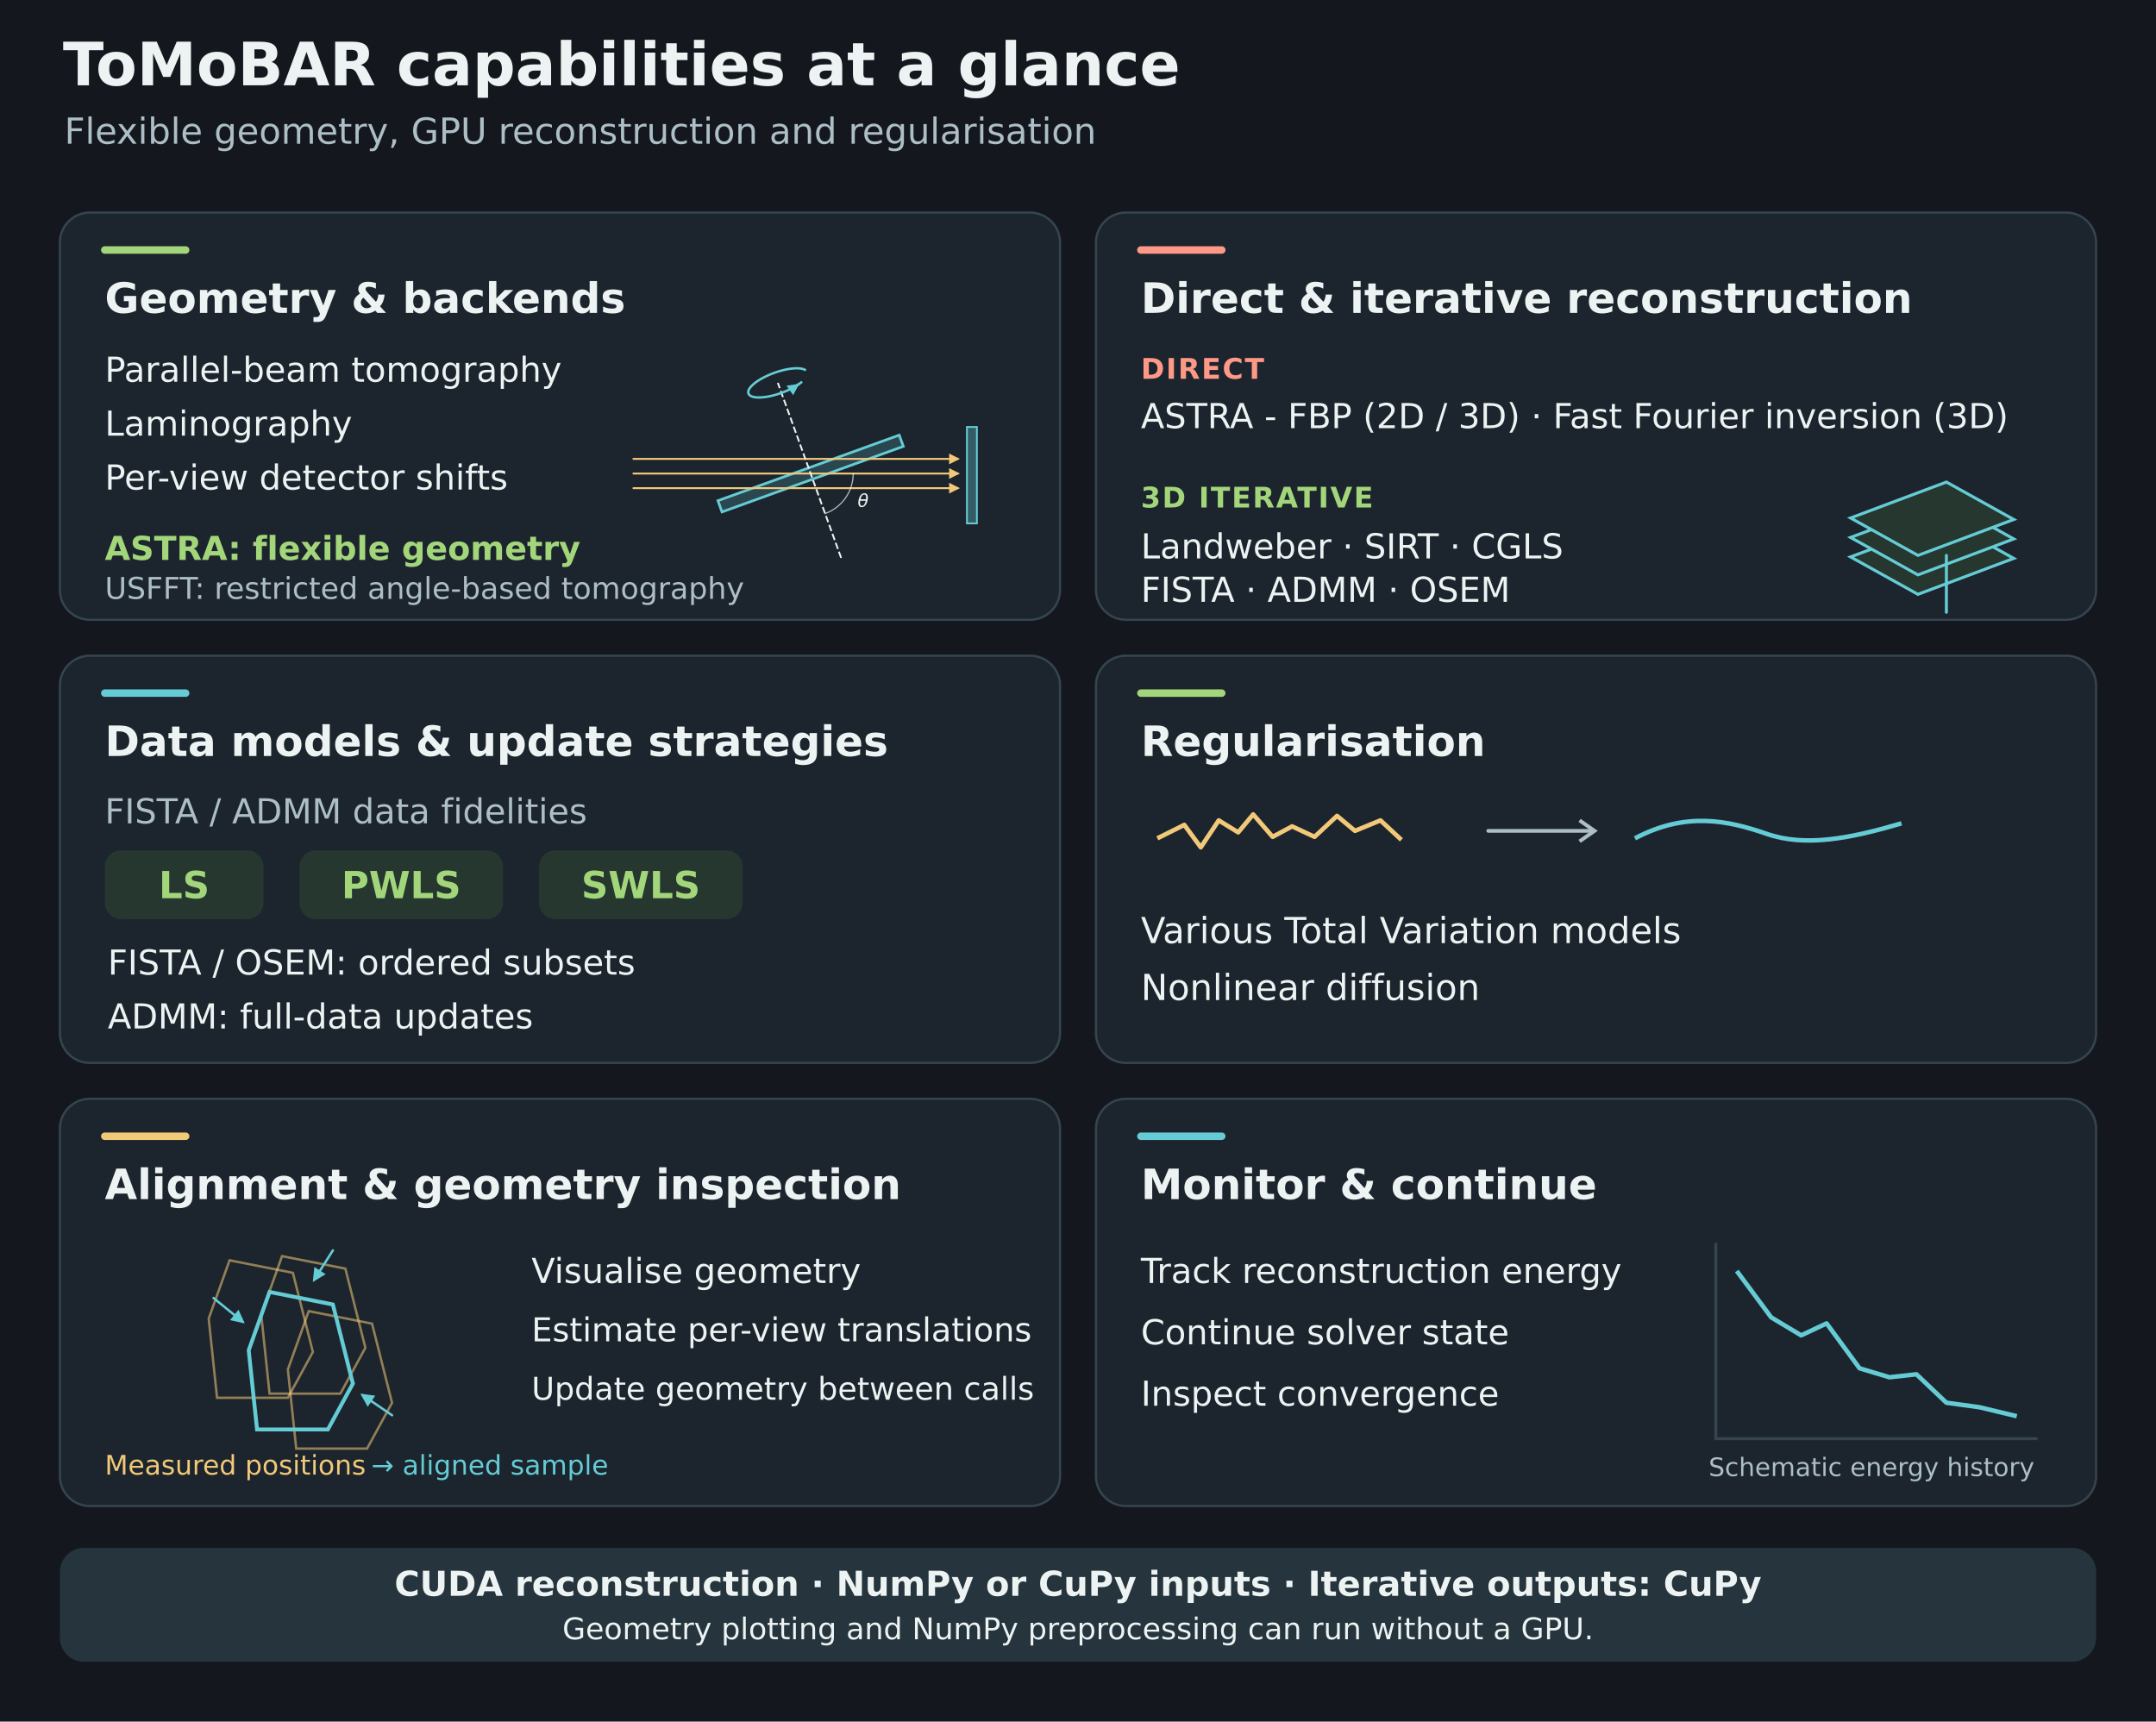
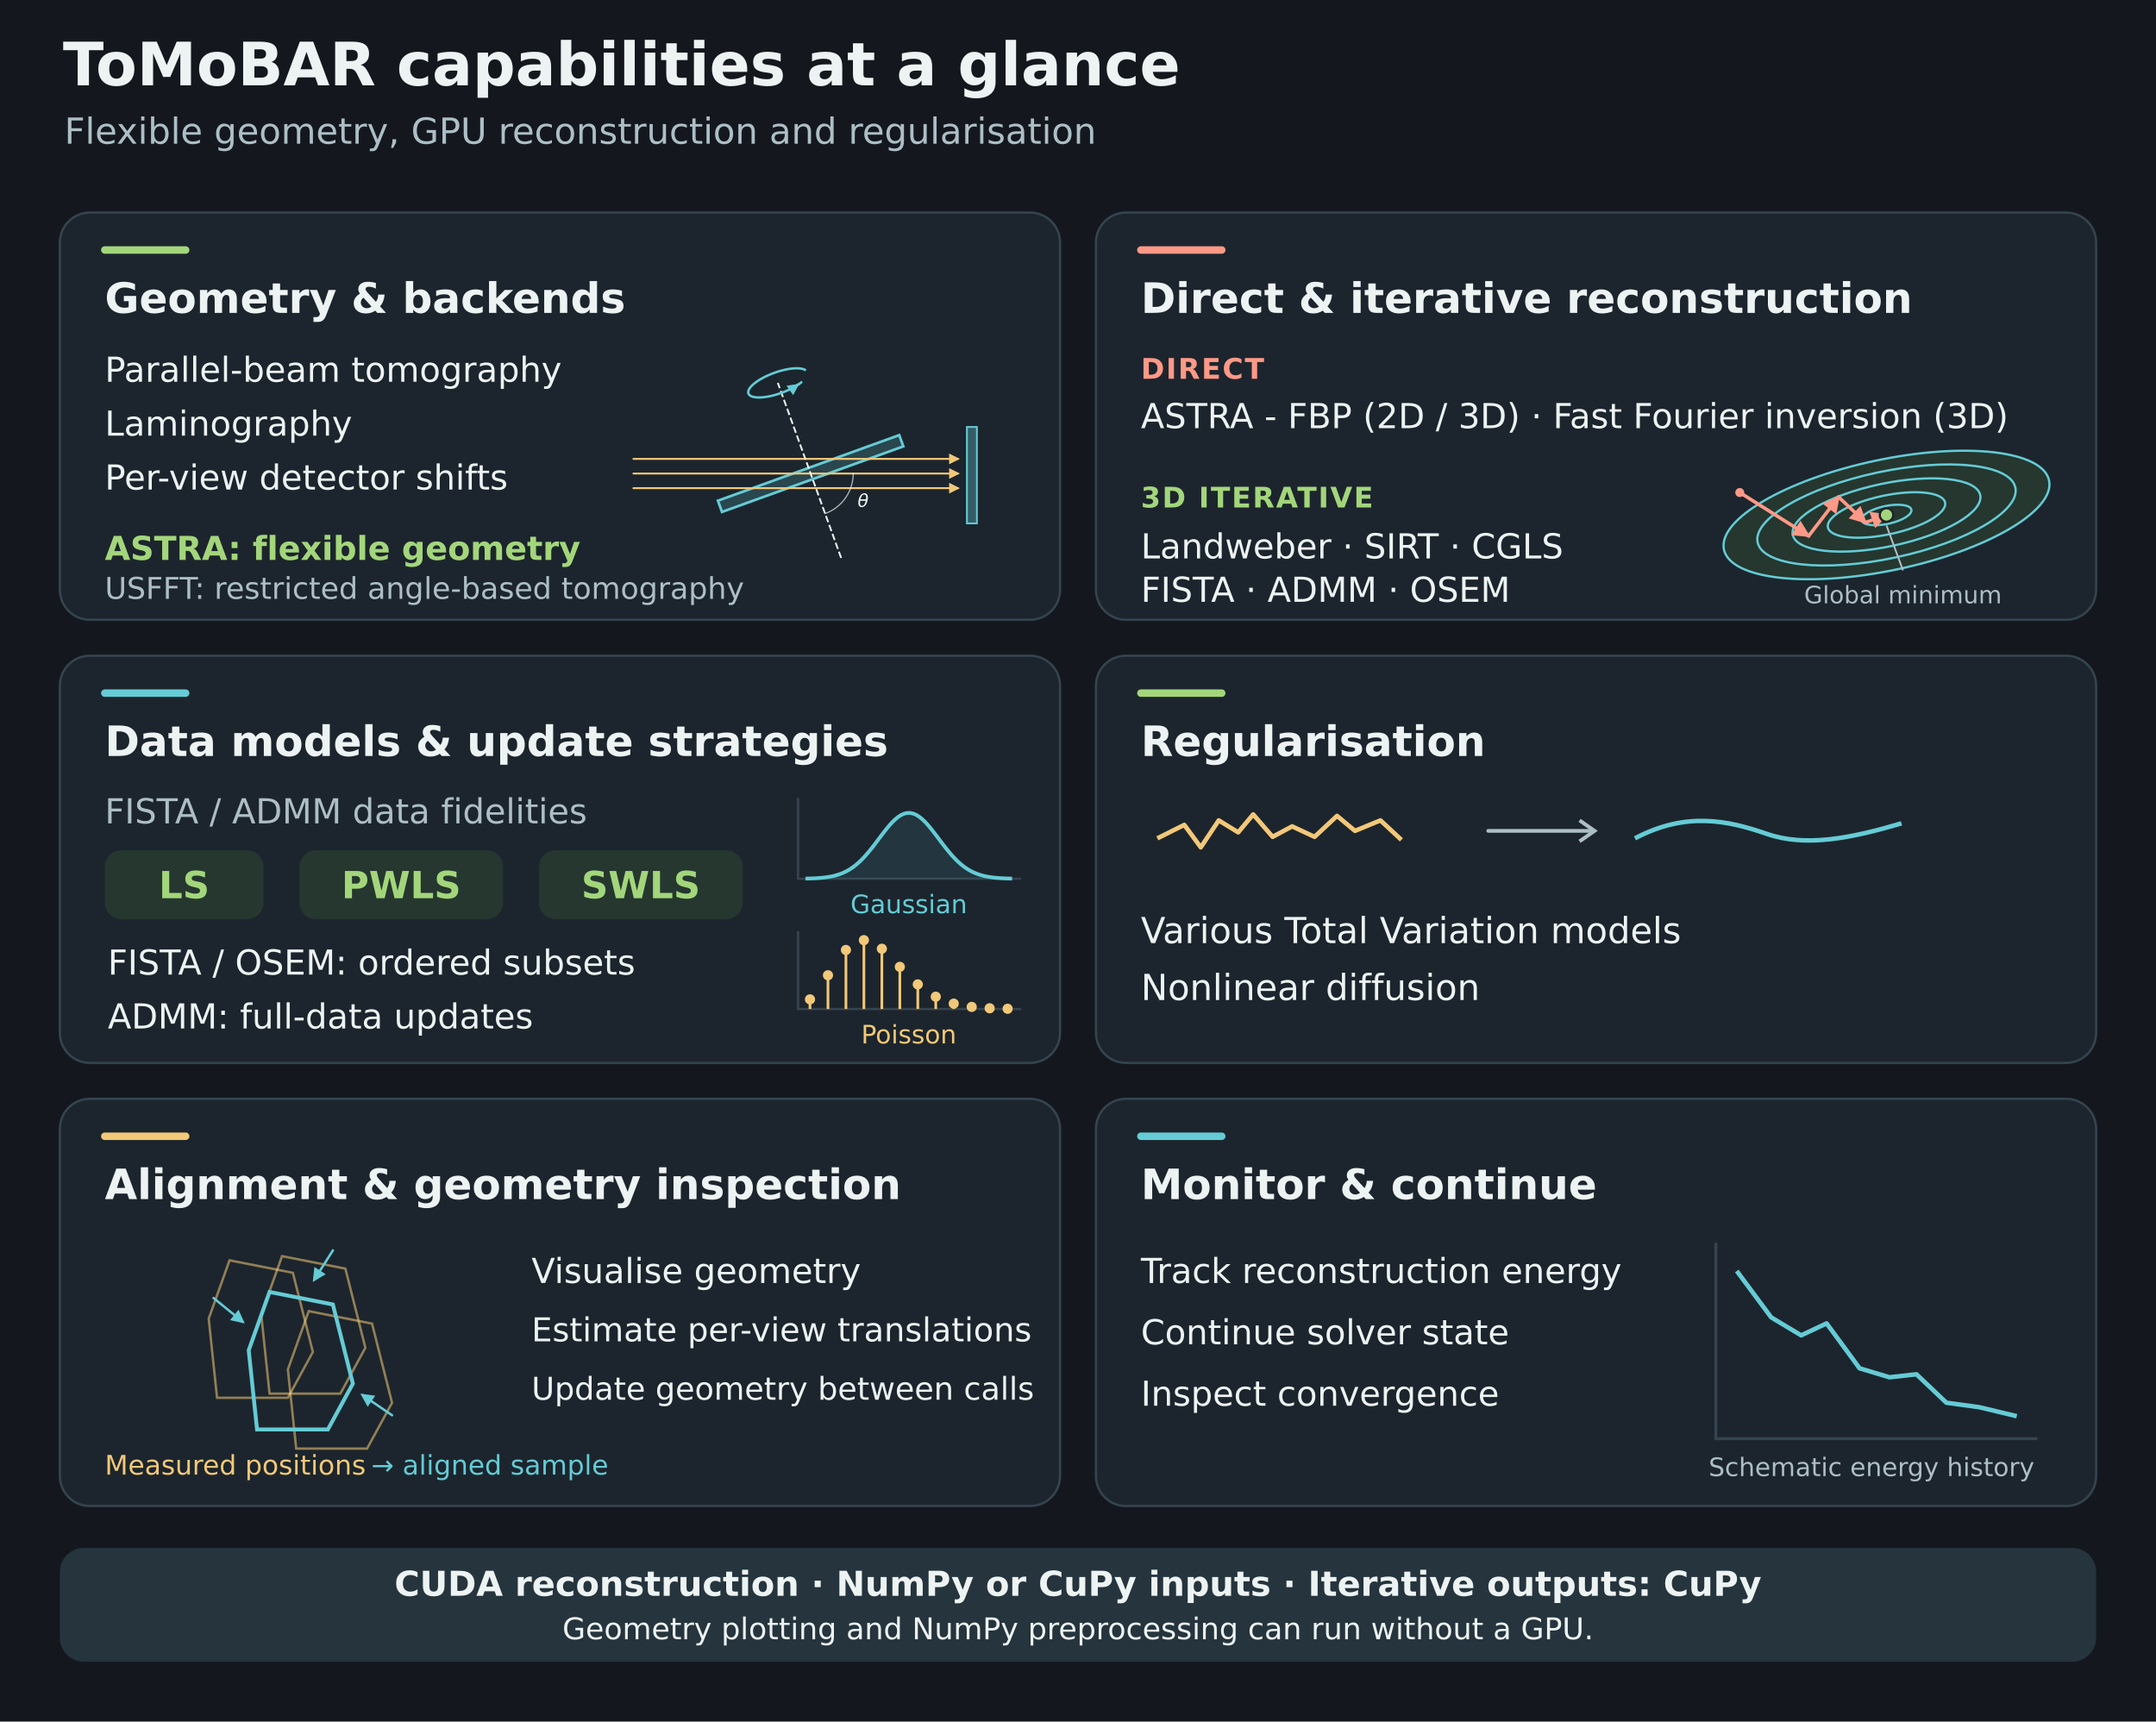
<svg xmlns="http://www.w3.org/2000/svg" width="1440" height="1150" viewBox="0 0 1440 1150" font-family="DejaVu Sans, Arial, sans-serif" role="img" aria-labelledby="capabilities-title capabilities-description" version="1.1" id="svg50">
  <defs id="defs1">
    <clipPath id="p21558ae567">
      <rect x="40.32" y="46.097" width="333.939" height="361.767" id="rect59" />
    </clipPath>
    <clipPath id="p426eeee489">
      <rect x="417.671" y="46.097" width="333.939" height="361.767" id="rect60" />
    </clipPath>
  </defs>
  <rect width="1440" height="1150" fill="#14181e" id="rect1" />
  <text x="42" y="57" fill="#edf3f2" font-size="40" font-weight="700" id="text1">ToMoBAR capabilities at a glance</text>
  <text x="43" y="96" fill="#adbec6" font-size="24px" font-weight="400" id="text2">Flexible geometry, GPU reconstruction and regularisation</text>
  <g id="g8">
    <rect x="40" y="142" width="668" height="272" rx="20" fill="#1c252d" stroke="#35444f" stroke-width="1.5" id="rect2" />
    <line x1="70" y1="167" x2="124" y2="167" stroke="#a3d67b" stroke-width="5" stroke-linecap="round" id="line2" />
    <text x="70" y="209" fill="#edf3f2" font-size="28" font-weight="700" id="text3">Geometry &amp; backends</text>
    <text x="70" y="255" fill="#edf3f2" font-size="23" font-weight="400" id="text4">Parallel-beam tomography</text>
    <text x="70" y="291" fill="#edf3f2" font-size="23px" font-weight="400" id="text5">Laminography</text>
    <text x="70" y="327" fill="#edf3f2" font-size="23" font-weight="400" id="text6">Per-view detector shifts</text>
    <svg x="410" y="232" width="265" height="165" viewBox="420 125 332 205" preserveAspectRatio="xMidYMid meet" version="1.1" id="svg6">
      <g id="axes_2">
        <g id="patch_9">
          <path d="M 510.483 261.91  L 662.203 207.033  L 658.797 197.616  L 507.077 252.493  z " clip-path="url(#p426eeee489)" style="fill: #65cbd5; fill-opacity: 0.2; stroke: #65cbd5; stroke-width: 2.2; stroke-linejoin: miter" id="path17" />
        </g>
        <g id="patch_10">
          <path d="M 436.368 242.007  Q 572.951 242.007 707.745 242.007  " clip-path="url(#p426eeee489)" style="fill: none; stroke: #f2c879; stroke-width: 1.6; stroke-linecap: round" id="path18" />
          <path d="M 701.345 238.807  L 707.745 242.007  L 701.345 245.207  z " clip-path="url(#p426eeee489)" style="fill: #f2c879; stroke: #f2c879; stroke-width: 1.6; stroke-linecap: round" id="path19" />
        </g>
        <g id="patch_11">
          <path d="M 436.368 229.763  Q 572.951 229.763 707.745 229.763  " clip-path="url(#p426eeee489)" style="fill: none; stroke: #f2c879; stroke-width: 1.6; stroke-linecap: round" id="path20" />
          <path d="M 701.345 226.563  L 707.745 229.763  L 701.345 232.963  z " clip-path="url(#p426eeee489)" style="fill: #f2c879; stroke: #f2c879; stroke-width: 1.6; stroke-linecap: round" id="path21" />
        </g>
        <g id="patch_12">
          <path d="M 436.368 217.518  Q 572.951 217.518 707.745 217.518  " clip-path="url(#p426eeee489)" style="fill: none; stroke: #f2c879; stroke-width: 1.6; stroke-linecap: round" id="path22" />
          <path d="M 701.345 214.318  L 707.745 217.518  L 701.345 220.718  z " clip-path="url(#p426eeee489)" style="fill: #f2c879; stroke: #f2c879; stroke-width: 1.6; stroke-linecap: round" id="path23" />
        </g>
        <g id="patch_13">
          <path d="M 715.433 271.505  L 723.781 271.505  L 723.781 190.803  L 715.433 190.803  z " clip-path="url(#p426eeee489)" style="fill: #65cbd5; fill-opacity: 0.333; stroke: #65cbd5; stroke-width: 1.5; stroke-linejoin: miter" id="path24" />
        </g>
        <g id="patch_14">
          <path d="M 574.79 154.906  Q 574.962 154.784 573.309 155.956  " clip-path="url(#p426eeee489)" style="fill: none; stroke: #65cbd5; stroke-width: 2; stroke-linecap: round" id="path25" />
          <path d="M 566.238 157.05  L 573.309 155.956  L 569.941 162.269  z " clip-path="url(#p426eeee489)" style="fill: #65cbd5; stroke: #65cbd5; stroke-width: 2; stroke-linecap: round" id="path26" />
        </g>
        <g id="line2d_2">
          <path d="M 610.186 300.391  L 557.201 153.903  " clip-path="url(#p426eeee489)" style="fill: none; stroke-dasharray: 5.55,2.4; stroke-dashoffset: 0; stroke: #edf3f2; stroke-width: 1.5" id="path27" />
        </g>
        <g id="line2d_3">
          <path d="M 579.797 142.933  L 579.233 142.666  L 578.608 142.43  L 577.923 142.226  L 577.182 142.054  L 576.385 141.915  L 575.536 141.809  L 574.636 141.736  L 573.687 141.697  L 572.694 141.691  L 571.657 141.72  L 570.581 141.781  L 569.468 141.877  L 568.321 142.005  L 567.143 142.166  L 565.938 142.36  L 564.709 142.585  L 563.459 142.842  L 562.192 143.129  L 560.911 143.446  L 559.62 143.791  L 558.322 144.165  L 557.021 144.565  L 555.721 144.991  L 554.424 145.442  L 553.136 145.916  L 551.858 146.412  L 550.596 146.929  L 549.351 147.465  L 548.128 148.019  L 546.93 148.589  L 545.761 149.174  L 544.623 149.771  L 543.52 150.381  L 542.454 150.999  L 541.429 151.626  L 540.448 152.259  L 539.513 152.897  L 538.627 153.537  L 537.792 154.179  L 537.01 154.82  L 536.284 155.458  L 535.616 156.092  L 535.007 156.719  L 534.46 157.339  L 533.975 157.95  L 533.555 158.549  L 533.199 159.136  L 532.91 159.708  L 532.688 160.264  L 532.533 160.803  L 532.447 161.323  L 532.429 161.822  L 532.479 162.299  L 532.597 162.753  L 532.783 163.183  L 533.036 163.587  L 533.357 163.964  L 533.743 164.314  L 534.193 164.635  L 534.707 164.926  L 535.283 165.187  L 535.92 165.417  L 536.615 165.615  L 537.367 165.781  L 538.174 165.914  L 539.033 166.014  L 539.943 166.08  L 540.9 166.113  L 541.902 166.112  L 542.946 166.077  L 544.029 166.009  L 545.149 165.908  L 546.302 165.773  L 547.485 165.606  L 548.695 165.406  L 549.928 165.175  L 551.182 164.913  L 552.452 164.62  L 553.735 164.298  L 555.028 163.947  L 556.326 163.568  L 557.627 163.162  L 558.927 162.731  L 560.222 162.276  L 561.509 161.798  L 562.784 161.298  L 564.044 160.777  L 565.284 160.238  L 566.503 159.681  L 567.696 159.108  L 568.859 158.52  L 569.991 157.92  L 571.087 157.309  L 572.145 156.689  L 573.162 156.061  L 574.135 155.427  L 575.061 154.788  L 575.938 154.148  L 576.763 153.506  " clip-path="url(#p426eeee489)" style="fill: none; stroke: #65cbd5; stroke-width: 2; stroke-linecap: square" id="path28" />
        </g>
        <g id="line2d_4">
          <path d="M 620.26 229.763  L 620.252 230.502  L 620.229 231.24  L 620.191 231.978  L 620.138 232.715  L 620.069 233.45  L 619.985 234.184  L 619.885 234.916  L 619.771 235.646  L 619.641 236.374  L 619.497 237.098  L 619.337 237.819  L 619.162 238.537  L 618.973 239.251  L 618.769 239.961  L 618.55 240.667  L 618.317 241.368  L 618.069 242.064  L 617.806 242.755  L 617.53 243.44  L 617.239 244.119  L 616.934 244.792  L 616.616 245.458  L 616.283 246.118  L 615.937 246.771  L 615.578 247.416  L 615.205 248.054  L 614.819 248.684  L 614.42 249.306  L 614.008 249.919  L 613.584 250.524  L 613.147 251.12  L 612.698 251.707  L 612.237 252.284  L 611.764 252.851  L 611.279 253.409  L 610.783 253.956  L 610.276 254.493  L 609.757 255.02  L 609.228 255.535  L 608.688 256.04  L 608.138 256.533  L 607.578 257.014  L 607.008 257.484  L 606.428 257.942  L 605.839 258.388  L 605.241 258.821  L 604.634 259.242  L 604.018 259.651  L 603.394 260.046  L 602.762 260.429  L 602.122 260.798  L 601.474 261.154  L 600.82 261.496  L 600.158 261.825  L 599.49 262.14  L 598.815 262.441  L 598.134 262.728  L 597.448 263.001  L 596.756 263.259  " clip-path="url(#p426eeee489)" style="fill: none; stroke: #edf3f2; stroke-opacity: 0.7; stroke-linecap: square" id="path29" />
        </g>
        <g id="line2d_5">
          <path d="M 437.15 343.859  L 732.13 343.859  " clip-path="url(#p426eeee489)" style="fill: none; stroke: #adbec6; stroke-opacity: 0.2; stroke-width: 1.5; stroke-linecap: square" id="path30" />
        </g>
        <g id="text_6" />
        <g id="text_7" />
        <g id="text_8" />
        <g id="text_9" />
        <g id="text_10">
          <g style="fill: #edf3f2" transform="translate(623.9586 258.2249)" id="g34">
            <text id="text34">
              <tspan x="0" y="-0.484" style="font-style: oblique; font-size: 15px; font-family: 'DejaVu Sans'; fill: #edf3f2" id="tspan33">θ</tspan>
            </text>
          </g>
        </g>
        <g id="text_11" />
      </g>
    </svg>
    <text x="70" y="374" fill="#a3d67b" font-size="22" font-weight="700" id="text7">ASTRA: flexible geometry</text>
    <text x="70" y="400" fill="#adbec6" font-size="20" font-weight="400" id="text8">USFFT: restricted angle-based tomography</text>
  </g>
  <g id="g16">
    <rect x="732" y="142" width="668" height="272" rx="20" fill="#1c252d" stroke="#35444f" stroke-width="1.5" id="rect8" />
    <line x1="762" y1="167" x2="816" y2="167" stroke="#ff9987" stroke-width="5" stroke-linecap="round" id="line8" />
    <text x="762" y="209" fill="#edf3f2" font-size="28" font-weight="700" id="text9">Direct &amp; iterative reconstruction</text>
    <text x="762" y="253" fill="#ff9987" font-size="19" font-weight="700" letter-spacing="1" id="text10">DIRECT</text>
    <text x="762" y="286" fill="#edf3f2" font-size="23px" font-weight="400" id="text11">ASTRA - FBP (2D / 3D) · Fast Fourier inversion (3D)</text>
    <text x="762" y="339" fill="#a3d67b" font-size="19" font-weight="700" letter-spacing="1" id="text12">3D ITERATIVE</text>
    <text x="762" y="373" fill="#edf3f2" font-size="23" font-weight="400" id="text13">Landweber · SIRT · CGLS</text>
    <text x="762" y="402" fill="#edf3f2" font-size="23" font-weight="400" id="text14">FISTA · ADMM · OSEM</text>
-     <path d="M1236 372 l64 -24 45 25 -64 24 z" fill="#25372f" stroke="#65cbd5" stroke-width="2" id="path14" />
-     <path d="M1236 359 l64 -24 45 25 -64 24 z" fill="#25372f" stroke="#65cbd5" stroke-width="2" id="path15" />
-     <path d="M1236 346 l64 -24 45 25 -64 24 z" fill="#25372f" stroke="#65cbd5" stroke-width="2" id="path16" />
-     <line x1="1300" y1="371" x2="1300" y2="409" stroke="#65cbd5" stroke-width="2" stroke-linecap="round" id="line16" />
+     <g id="iterative-optimisation" role="img" aria-labelledby="optimisation-title optimisation-description">
+       <defs>
+         <marker id="update-arrow" viewBox="0 0 8 8" refX="7" refY="4" markerWidth="5" markerHeight="5" orient="auto-start-reverse">
+           <path d="M 0 0 L 8 4 L 0 8 Z" fill="#ff9987" />
+         </marker>
+       </defs>
+       <g transform="translate(0 -8)">
+         <g transform="rotate(-12 1260 352)" stroke="#65cbd5" stroke-width="1.5">
+           <ellipse cx="1260" cy="352" rx="111" ry="37" fill="#25372f" />
+           <ellipse cx="1260" cy="352" rx="88" ry="29" fill="none" />
+           <ellipse cx="1260" cy="352" rx="64" ry="21" fill="none" />
+           <ellipse cx="1260" cy="352" rx="40" ry="13" fill="none" />
+           <ellipse cx="1260" cy="352" rx="17" ry="6" fill="none" />
+         </g>
+         <g fill="none" stroke="#ff9987" stroke-width="2.3" stroke-linecap="round" marker-end="url(#update-arrow)">
+           <path d="M 1162 337 L 1208 366" />
+           <path d="M 1208 366 L 1228 340" />
+           <path d="M 1228 340 L 1246 357" />
+           <path d="M 1246 357 L 1260 352" />
+         </g>
+         <circle cx="1162" cy="337" r="3" fill="#ff9987" />
+         <circle cx="1260" cy="352" r="4.5" fill="#a3d67b" stroke="#1c252d" stroke-width="1.5" />
+       </g>
+       <path d="M 1260 351 L 1271 381" fill="none" stroke="#adbec6" stroke-width="1.2" />
+       <text x="1271" y="403" text-anchor="middle" fill="#adbec6" font-size="16">Global minimum</text>
+     </g>
  </g>
  <g id="g23">
    <rect x="40" y="438" width="668" height="272" rx="20" fill="#1c252d" stroke="#35444f" stroke-width="1.5" id="rect16" />
    <line x1="70" y1="463" x2="124" y2="463" stroke="#65cbd5" stroke-width="5" stroke-linecap="round" id="line17" />
    <text x="70" y="505" fill="#edf3f2" font-size="28" font-weight="700" id="text17">Data models &amp; update strategies</text>
    <text x="70" y="550" fill="#adbec6" font-size="23" font-weight="400" id="text18">FISTA / ADMM data fidelities</text>
    <rect x="70" y="568" width="106" height="46" rx="11" fill="#25372f" id="rect18" />
    <text x="123.0" y="600" fill="#a3d67b" font-size="25" font-weight="700" text-anchor="middle" id="text19">LS</text>
    <rect x="200" y="568" width="136" height="46" rx="11" fill="#25372f" id="rect19" />
    <text x="268.0" y="600" fill="#a3d67b" font-size="25" font-weight="700" text-anchor="middle" id="text20">PWLS</text>
    <rect x="360" y="568" width="136" height="46" rx="11" fill="#25372f" id="rect20" />
    <text x="428.0" y="600" fill="#a3d67b" font-size="25" font-weight="700" text-anchor="middle" id="text21">SWLS</text>
    <text x="72" y="651" fill="#edf3f2" font-size="23px" font-weight="400" id="text22">FISTA / OSEM: ordered subsets</text>
    <text x="72" y="687" fill="#edf3f2" font-size="23px" font-weight="400" id="admm-update">ADMM: full-data updates</text>
+     <g id="data-model-distributions" role="img" aria-labelledby="distributions-title distributions-description">
+       <g fill="none" stroke="#35444f" stroke-width="1.5">
+         <path d="M 533 533 V 587 H 682" />
+         <path d="M 533 622 V 674 H 682" />
+       </g>
+       <path d="M 538.0 586.89 L 540.0 586.84 L 542.0 586.78 L 544.0 586.69 L 546.0 586.58 L 548.0 586.43 L 550.0 586.24 L 552.0 586.00 L 554.0 585.69 L 556.0 585.30 L 558.0 584.81 L 560.0 584.22 L 562.0 583.50 L 564.0 582.64 L 566.0 581.62 L 568.0 580.43 L 570.0 579.05 L 572.0 577.48 L 574.0 575.72 L 576.0 573.76 L 578.0 571.62 L 580.0 569.31 L 582.0 566.86 L 584.0 564.29 L 586.0 561.65 L 588.0 558.98 L 590.0 556.34 L 592.0 553.79 L 594.0 551.38 L 596.0 549.18 L 598.0 547.24 L 600.0 545.61 L 602.0 544.35 L 604.0 543.49 L 606.0 543.05 L 608.0 543.05 L 610.0 543.49 L 612.0 544.35 L 614.0 545.61 L 616.0 547.24 L 618.0 549.18 L 620.0 551.38 L 622.0 553.79 L 624.0 556.34 L 626.0 558.98 L 628.0 561.65 L 630.0 564.29 L 632.0 566.86 L 634.0 569.31 L 636.0 571.62 L 638.0 573.76 L 640.0 575.72 L 642.0 577.48 L 644.0 579.05 L 646.0 580.43 L 648.0 581.62 L 650.0 582.64 L 652.0 583.50 L 654.0 584.22 L 656.0 584.81 L 658.0 585.30 L 660.0 585.69 L 662.0 586.00 L 664.0 586.24 L 666.0 586.43 L 668.0 586.58 L 670.0 586.69 L 672.0 586.78 L 674.0 586.84 L 676.0 586.89 L 676 587 L 538 587 Z" fill="#65cbd5" fill-opacity="0.10" />
+       <path d="M 538.0 586.89 L 540.0 586.84 L 542.0 586.78 L 544.0 586.69 L 546.0 586.58 L 548.0 586.43 L 550.0 586.24 L 552.0 586.00 L 554.0 585.69 L 556.0 585.30 L 558.0 584.81 L 560.0 584.22 L 562.0 583.50 L 564.0 582.64 L 566.0 581.62 L 568.0 580.43 L 570.0 579.05 L 572.0 577.48 L 574.0 575.72 L 576.0 573.76 L 578.0 571.62 L 580.0 569.31 L 582.0 566.86 L 584.0 564.29 L 586.0 561.65 L 588.0 558.98 L 590.0 556.34 L 592.0 553.79 L 594.0 551.38 L 596.0 549.18 L 598.0 547.24 L 600.0 545.61 L 602.0 544.35 L 604.0 543.49 L 606.0 543.05 L 608.0 543.05 L 610.0 543.49 L 612.0 544.35 L 614.0 545.61 L 616.0 547.24 L 618.0 549.18 L 620.0 551.38 L 622.0 553.79 L 624.0 556.34 L 626.0 558.98 L 628.0 561.65 L 630.0 564.29 L 632.0 566.86 L 634.0 569.31 L 636.0 571.62 L 638.0 573.76 L 640.0 575.72 L 642.0 577.48 L 644.0 579.05 L 646.0 580.43 L 648.0 581.62 L 650.0 582.64 L 652.0 583.50 L 654.0 584.22 L 656.0 584.81 L 658.0 585.30 L 660.0 585.69 L 662.0 586.00 L 664.0 586.24 L 666.0 586.43 L 668.0 586.58 L 670.0 586.69 L 672.0 586.78 L 674.0 586.84 L 676.0 586.89" fill="none" stroke="#65cbd5" stroke-width="2.5" />
+       <text x="607" y="610" text-anchor="middle" fill="#65cbd5" font-size="17">Gaussian</text>
+       <g fill="#f2c879" stroke="#f2c879" stroke-width="1.8">
+         <path d="M 541 674 V 667.56" />
+         <circle cx="541" cy="667.56" r="2.5" />
+         <path d="M 553 674 V 651.47" />
+         <circle cx="553" cy="651.47" r="2.5" />
+         <path d="M 565 674 V 634.57" />
+         <circle cx="565" cy="634.57" r="2.5" />
+         <path d="M 577 674 V 628.00" />
+         <circle cx="577" cy="628.00" r="2.5" />
+         <path d="M 589 674 V 633.75" />
+         <circle cx="589" cy="633.75" r="2.5" />
+         <path d="M 601 674 V 645.83" />
+         <circle cx="601" cy="645.83" r="2.5" />
+         <path d="M 613 674 V 657.56" />
+         <circle cx="613" cy="657.56" r="2.5" />
+         <path d="M 625 674 V 665.78" />
+         <circle cx="625" cy="665.78" r="2.5" />
+         <path d="M 637 674 V 670.40" />
+         <circle cx="637" cy="670.40" r="2.5" />
+         <path d="M 649 674 V 672.60" />
+         <circle cx="649" cy="672.60" r="2.5" />
+         <path d="M 661 674 V 673.51" />
+         <circle cx="661" cy="673.51" r="2.5" />
+         <path d="M 673 674 V 673.84" />
+         <circle cx="673" cy="673.84" r="2.5" />
+       </g>
+       <text x="607" y="697" text-anchor="middle" fill="#f2c879" font-size="17">Poisson</text>
+     </g>
  </g>
  <g id="g36">
    <rect x="732" y="438" width="668" height="272" rx="20" fill="#1c252d" stroke="#35444f" stroke-width="1.5" id="rect23" />
    <line x1="762" y1="463" x2="816" y2="463" stroke="#a3d67b" stroke-width="5" stroke-linecap="round" id="line23" />
    <text x="762" y="505" fill="#edf3f2" font-size="28px" font-weight="700" id="text24">Regularisation</text>
    <path d="M 773 560 l18 -9 11 15 12 -18 13 8 10 -12 13 15 13 -7 15 7 15 -14 12 10 17 -7 14 13" fill="none" stroke="#f2c879" stroke-width="3" stroke-linejoin="round" id="path31" />
    <line x1="994" y1="555" x2="1064" y2="555" stroke="#adbec6" stroke-width="2.5" stroke-linecap="round" id="line31" />
    <path d="M 1055 548 l10 7 -10 7" fill="none" stroke="#adbec6" stroke-width="2.5" id="path32" />
    <path d="M 1092 560 C 1126 542 1154 548 1180 557 S 1236 560 1270 550" fill="none" stroke="#65cbd5" stroke-width="3" id="path33" />
    <text x="762" y="630" fill="#edf3f2" font-size="24px" font-weight="400" id="text33">
      <tspan id="tspan50" x="762" y="630">Various Total Variation models</tspan>
      <tspan id="tspan51" x="762" y="660" />
    </text>
    <text x="762" y="668" fill="#edf3f2" font-size="24px" font-weight="400" id="text35">Nonlinear diffusion</text>
  </g>
  <g id="g42">
    <rect x="40" y="734" width="668" height="272" rx="20" fill="#1c252d" stroke="#35444f" stroke-width="1.5" id="rect36" />
    <line x1="70" y1="759" x2="124" y2="759" stroke="#f2c879" stroke-width="5" stroke-linecap="round" id="line36" />
    <text x="70" y="801" fill="#edf3f2" font-size="28" font-weight="700" id="text37">Alignment &amp; geometry inspection</text>
    <svg x="70" y="820" width="260" height="160" viewBox="125 145 160 160" preserveAspectRatio="xMidYMid meet" version="1.1" id="svg37">
      <g id="axes_1">
        <g id="patch_2">
          <path d="M 149.963 258.704  L 197.271 258.704  L 213.968 228.093  L 200.611 175.22  L 158.312 166.871  L 144.398 205.831  L 149.963 258.704  z " clip-path="url(#p21558ae567)" style="fill: none; opacity: 0.55; stroke: #f2c879; stroke-width: 1.6; stroke-linejoin: miter" id="path2" />
        </g>
        <g id="patch_3">
          <path d="M 202.837 292.655  L 250.145 292.655  L 266.842 262.044  L 253.484 209.17  L 211.185 200.821  L 197.271 239.781  L 202.837 292.655  z " clip-path="url(#p21558ae567)" style="fill: none; opacity: 0.55; stroke: #f2c879; stroke-width: 1.6; stroke-linejoin: miter" id="path3" />
        </g>
        <g id="patch_4">
          <path d="M 185.027 255.921  L 232.335 255.921  L 249.032 225.31  L 235.674 172.437  L 193.375 164.088  L 179.461 203.048  L 185.027 255.921  z " clip-path="url(#p21558ae567)" style="fill: none; opacity: 0.55; stroke: #f2c879; stroke-width: 1.6; stroke-linejoin: miter" id="path4" />
        </g>
        <g id="patch_5">
          <path d="M 176.678 279.854  L 223.986 279.854  L 240.683 249.243  L 227.326 196.369  L 185.027 188.02  L 171.113 226.98  L 176.678 279.854  z " clip-path="url(#p21558ae567)" style="fill: none; stroke: #65cbd5; stroke-width: 2.6; stroke-linejoin: miter" id="path5" />
        </g>
        <g id="patch_6">
          <path d="M 147.619 192.066  Q 158.034 200.544 167.063 207.893  " clip-path="url(#p21558ae567)" style="fill: none; stroke: #65cbd5; stroke-width: 1.6; stroke-linecap: round" id="path6" />
          <path d="M 164.12 201.371  L 167.063 207.893  L 160.079 206.335  z " clip-path="url(#p21558ae567)" style="fill: #65cbd5; stroke: #65cbd5; stroke-width: 1.6; stroke-linecap: round" id="path7" />
        </g>
        <g id="patch_7">
          <path d="M 266.858 270.378  Q 256.267 263.157 247.154 256.943  " clip-path="url(#p21558ae567)" style="fill: none; stroke: #65cbd5; stroke-width: 1.6; stroke-linecap: round" id="path8" />
          <path d="M 250.639 263.192  L 247.154 256.943  L 254.244 257.904  z " clip-path="url(#p21558ae567)" style="fill: #65cbd5; stroke: #65cbd5; stroke-width: 1.6; stroke-linecap: round" id="path9" />
        </g>
        <g id="patch_8">
          <path d="M 227.364 160.212  Q 220.647 170.767 214.89 179.813  " clip-path="url(#p21558ae567)" style="fill: none; stroke: #65cbd5; stroke-width: 1.6; stroke-linecap: round" id="path10" />
          <path d="M 221.026 176.131  L 214.89 179.813  L 215.627 172.695  z " clip-path="url(#p21558ae567)" style="fill: #65cbd5; stroke: #65cbd5; stroke-width: 1.6; stroke-linecap: round" id="path11" />
        </g>
        <g id="line2d_1">
          <path d="M 59.8 343.859  L 354.779 343.859  " clip-path="url(#p21558ae567)" style="fill: none; stroke: #adbec6; stroke-opacity: 0.2; stroke-width: 1.5; stroke-linecap: square" id="path12" />
        </g>
        <g id="text_1" />
        <g id="text_2" />
        <g id="text_3" />
        <g id="text_4" />
        <g id="text_5" />
      </g>
    </svg>
    <text x="355" y="857" fill="#edf3f2" font-size="23" font-weight="400" id="text38">Visualise geometry</text>
    <text x="355" y="896" fill="#edf3f2" font-size="22" font-weight="400" id="text39">Estimate per-view translations</text>
    <text x="355" y="935" fill="#edf3f2" font-size="21" font-weight="400" id="text40">Update geometry between calls</text>
    <text x="70" y="985" fill="#f2c879" font-size="18" font-weight="400" id="text41">Measured positions</text>
    <text x="248" y="985" fill="#65cbd5" font-size="18" font-weight="400" id="text42">→ aligned sample</text>
  </g>
  <g id="g47">
    <rect x="732" y="734" width="668" height="272" rx="20" fill="#1c252d" stroke="#35444f" stroke-width="1.5" id="rect42" />
    <line x1="762" y1="759" x2="816" y2="759" stroke="#65cbd5" stroke-width="5" stroke-linecap="round" id="line42" />
    <text x="762" y="801" fill="#edf3f2" font-size="28" font-weight="700" id="text43">Monitor &amp; continue</text>
    <text x="762" y="857" fill="#edf3f2" font-size="23" font-weight="400" id="text44">Track reconstruction energy</text>
    <text x="762" y="898" fill="#edf3f2" font-size="23" font-weight="400" id="text45">Continue solver state</text>
    <text x="762" y="939" fill="#edf3f2" font-size="23" font-weight="400" id="text46">Inspect convergence</text>
    <line x1="1146" y1="961" x2="1360" y2="961" stroke="#35444f" stroke-width="2" stroke-linecap="round" id="line46" />
    <line x1="1146" y1="961" x2="1146" y2="831" stroke="#35444f" stroke-width="2" stroke-linecap="round" id="line47" />
    <path d="M1160 849 L1183 880 L1203 892 L1220 884 L1242 914 L1262 920 L1280 918 L1300 937 L1322 940 L1347 946" fill="none" stroke="#65cbd5" stroke-width="3" stroke-linejoin="round" id="path47" />
    <text x="1250" y="986" fill="#adbec6" font-size="17" font-weight="400" text-anchor="middle" id="text47">Schematic energy history</text>
  </g>
  <rect x="40" y="1034" width="1360" height="76" rx="16" fill="#25343d" id="rect47" />
  <text x="720" y="1066" fill="#edf3f2" font-size="23" font-weight="600" text-anchor="middle" id="text48">CUDA reconstruction · NumPy or CuPy inputs · Iterative outputs: CuPy</text>
  <text x="720" y="1095" fill="#edf3f2" font-size="20" font-weight="400" text-anchor="middle" id="text49">Geometry plotting and NumPy preprocessing can run without a GPU.</text>
</svg>
